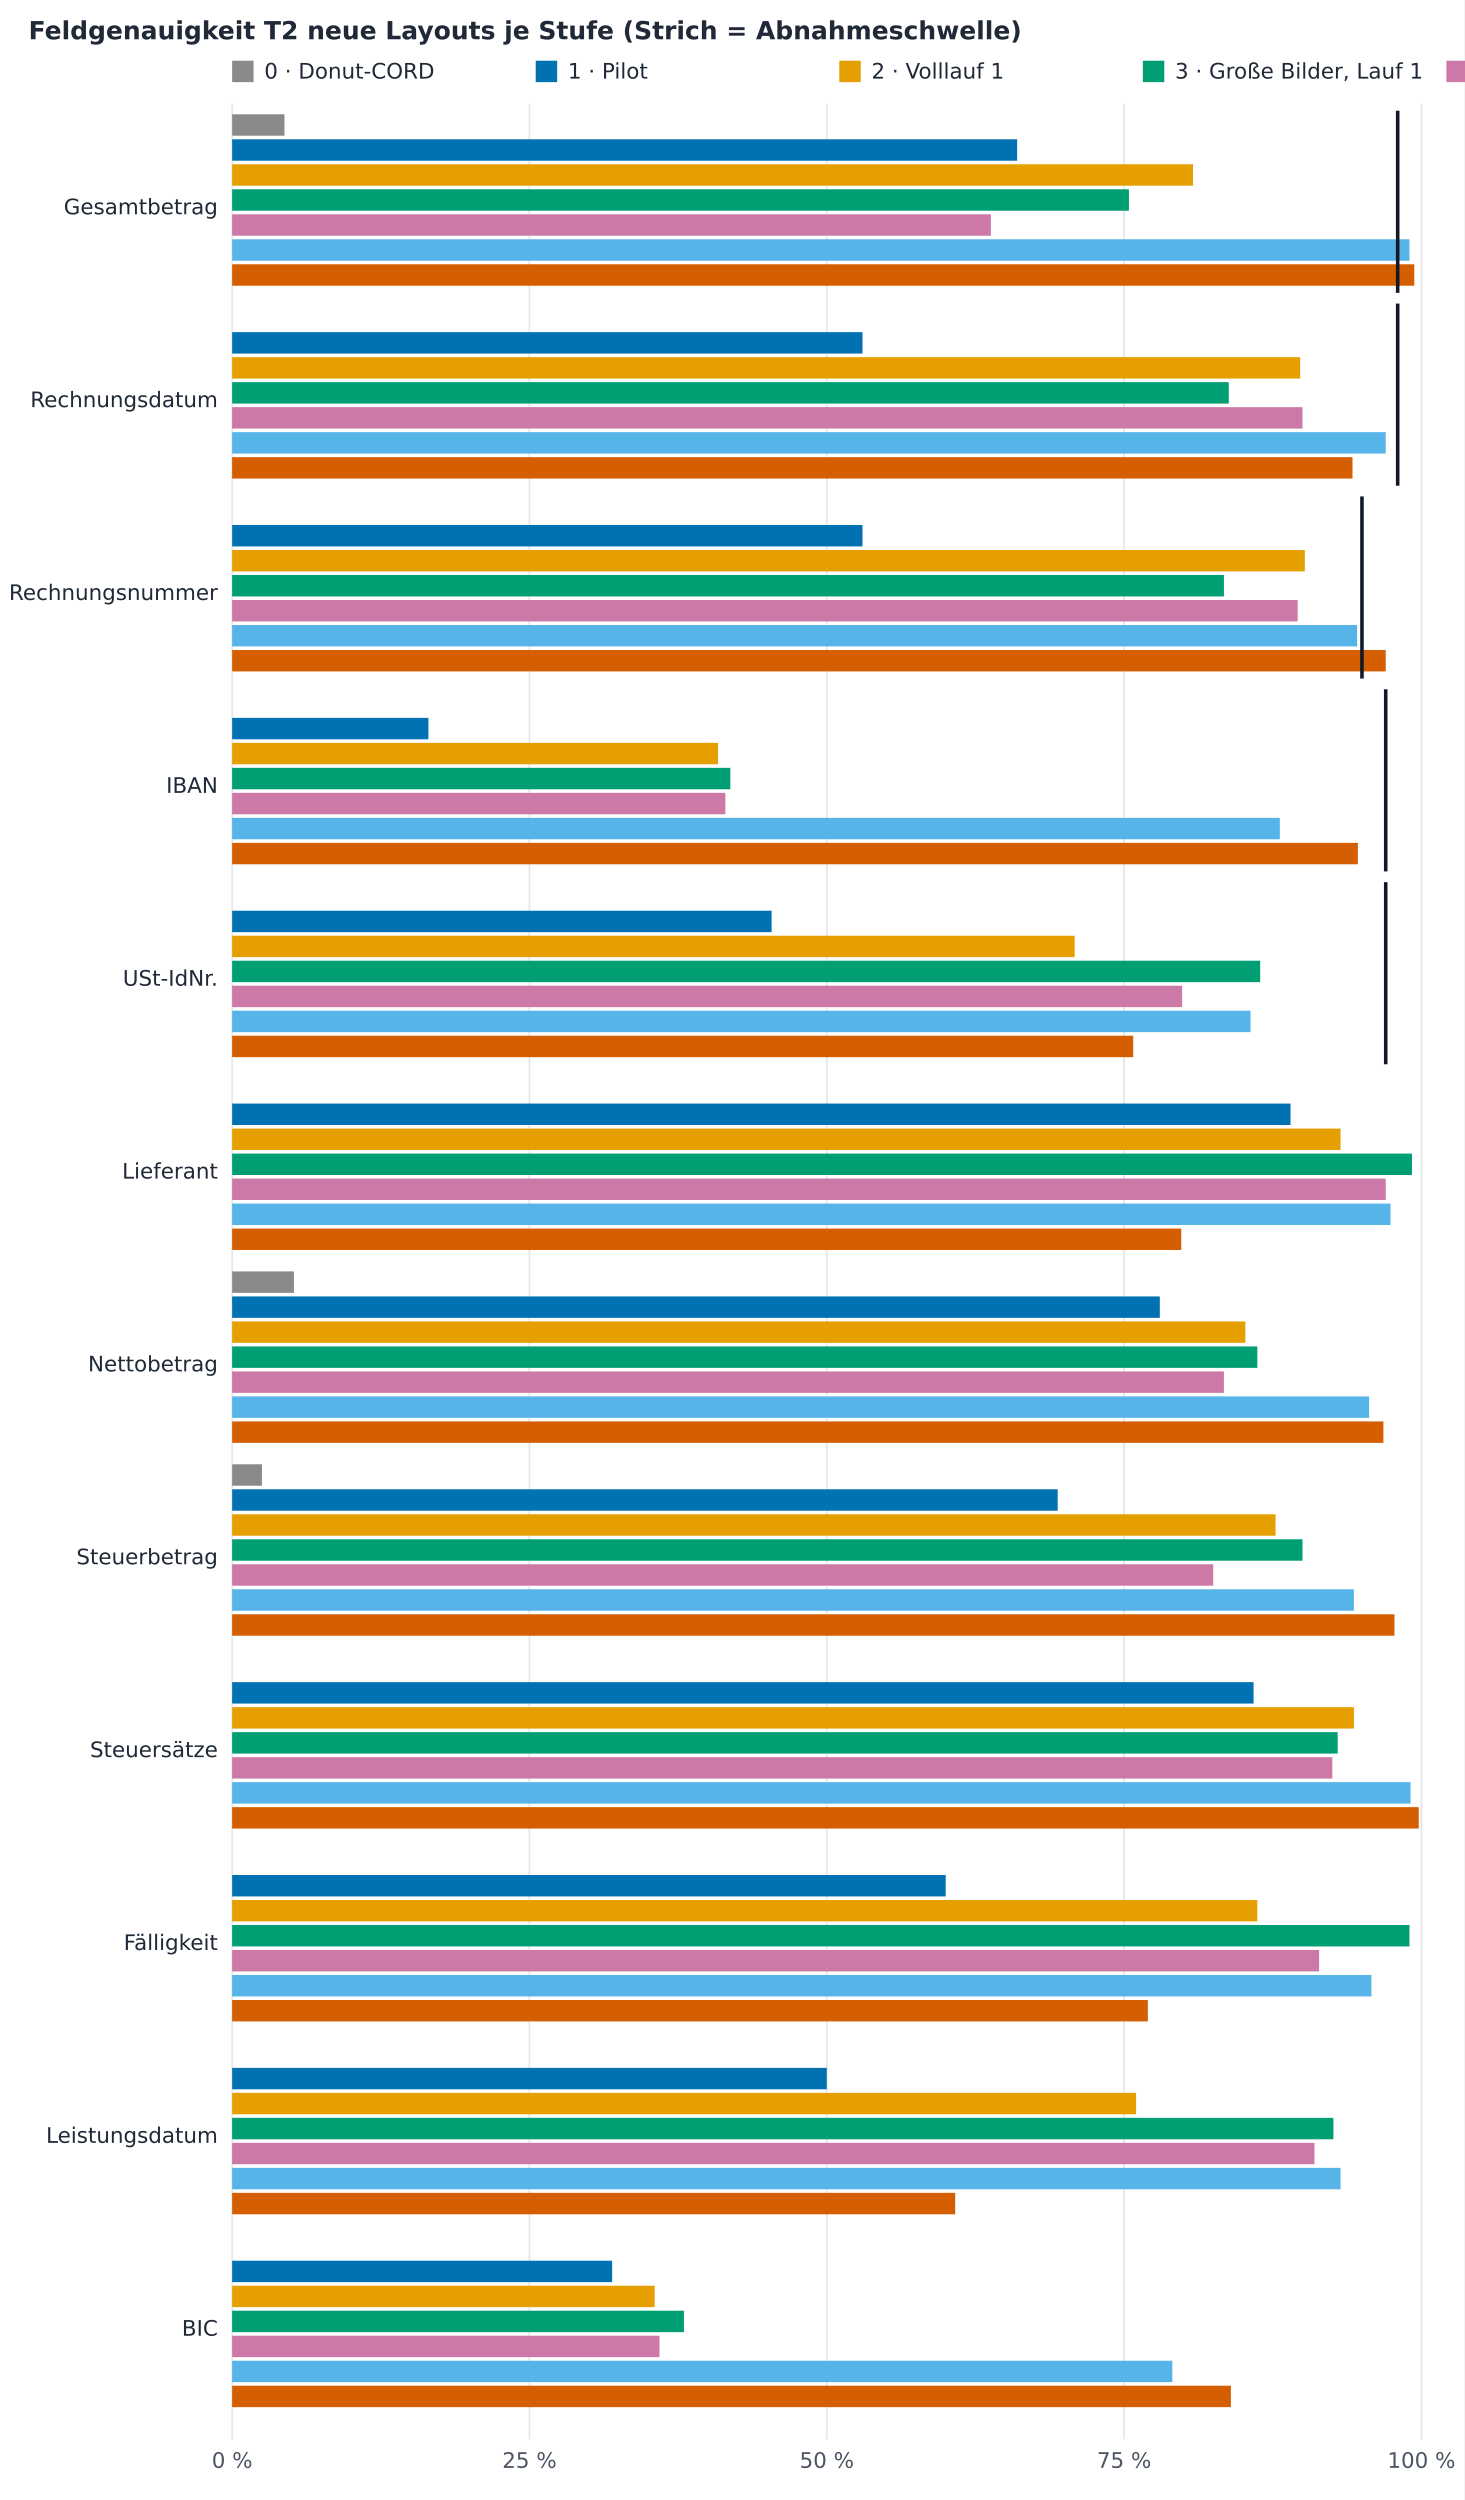
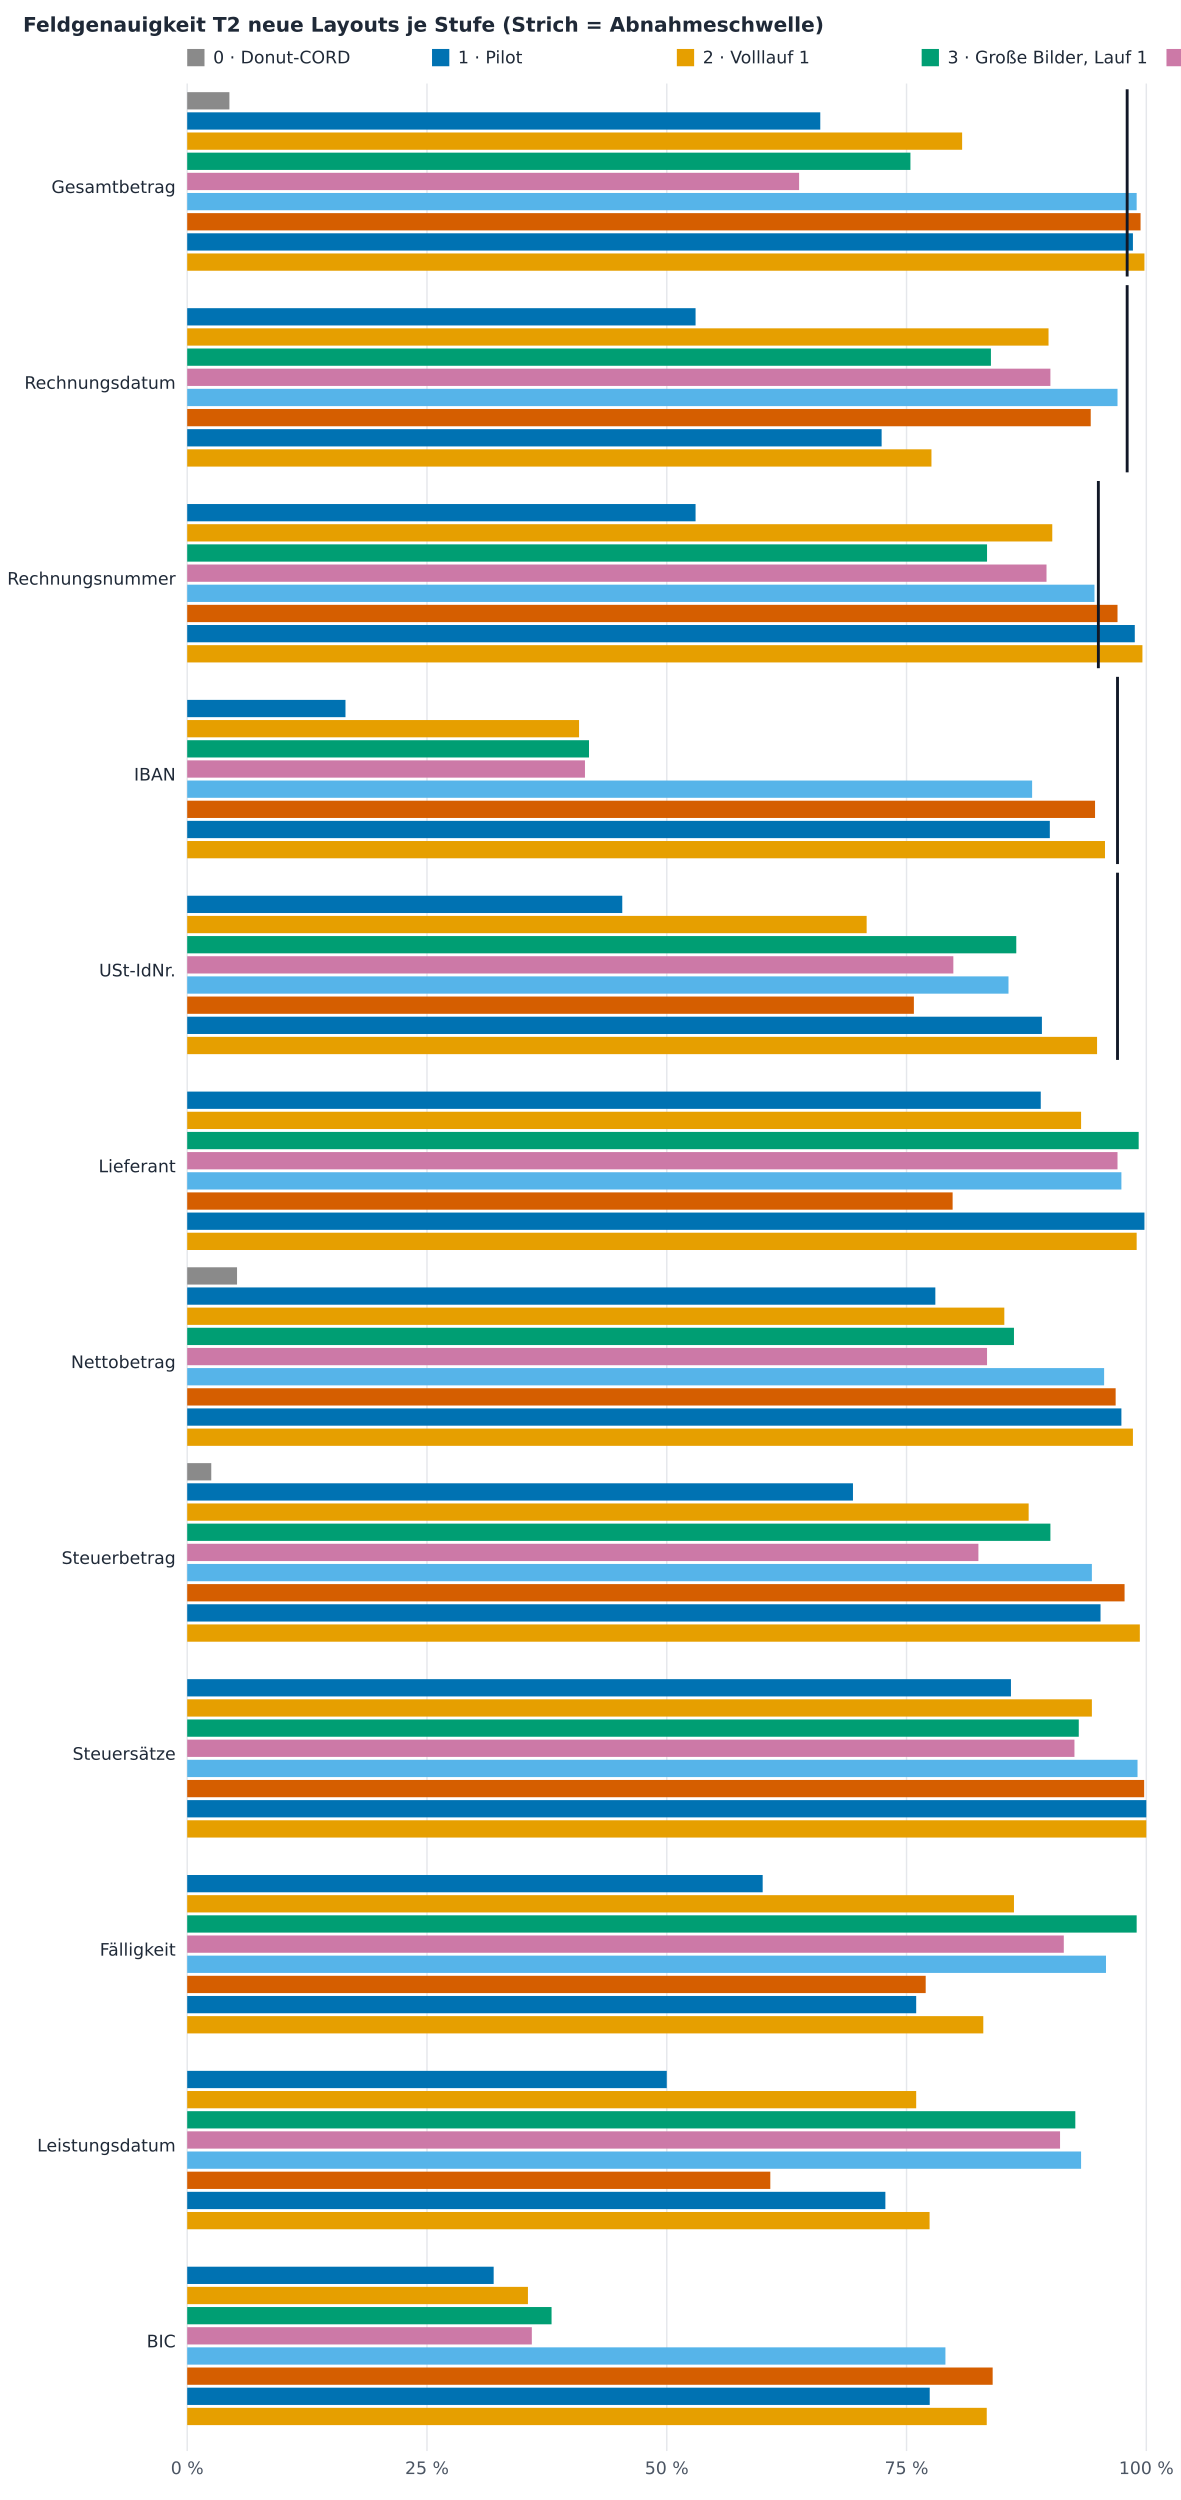
- <svg xmlns="http://www.w3.org/2000/svg" width="820" height="1400" viewBox="0 0 820 1400" font-family="DejaVu Sans, Arial, sans-serif" font-size="12">
-   <rect width="820" height="1400" fill="#ffffff" />
+ <svg xmlns="http://www.w3.org/2000/svg" width="820" height="1736" viewBox="0 0 820 1736" font-family="DejaVu Sans, Arial, sans-serif" font-size="12">
+   <rect width="820" height="1736" fill="#ffffff" />
  <text x="16" y="22" font-size="14" font-weight="bold" fill="#1f2937">Feldgenauigkeit T2 neue Layouts je Stufe (Strich = Abnahmeschwelle)</text>
-   <line x1="130.0" x2="130.0" y1="58" y2="1366" stroke="#e5e7eb" />
-   <text x="130.0" y="1382" text-anchor="middle" fill="#4b5563">0 %</text>
-   <line x1="296.5" x2="296.5" y1="58" y2="1366" stroke="#e5e7eb" />
-   <text x="296.5" y="1382" text-anchor="middle" fill="#4b5563">25 %</text>
-   <line x1="463.0" x2="463.0" y1="58" y2="1366" stroke="#e5e7eb" />
-   <text x="463.0" y="1382" text-anchor="middle" fill="#4b5563">50 %</text>
-   <line x1="629.5" x2="629.5" y1="58" y2="1366" stroke="#e5e7eb" />
-   <text x="629.5" y="1382" text-anchor="middle" fill="#4b5563">75 %</text>
-   <line x1="796.0" x2="796.0" y1="58" y2="1366" stroke="#e5e7eb" />
-   <text x="796.0" y="1382" text-anchor="middle" fill="#4b5563">100 %</text>
+   <line x1="130.0" x2="130.0" y1="58" y2="1702" stroke="#e5e7eb" />
+   <text x="130.0" y="1718" text-anchor="middle" fill="#4b5563">0 %</text>
+   <line x1="296.5" x2="296.5" y1="58" y2="1702" stroke="#e5e7eb" />
+   <text x="296.5" y="1718" text-anchor="middle" fill="#4b5563">25 %</text>
+   <line x1="463.0" x2="463.0" y1="58" y2="1702" stroke="#e5e7eb" />
+   <text x="463.0" y="1718" text-anchor="middle" fill="#4b5563">50 %</text>
+   <line x1="629.5" x2="629.5" y1="58" y2="1702" stroke="#e5e7eb" />
+   <text x="629.5" y="1718" text-anchor="middle" fill="#4b5563">75 %</text>
+   <line x1="796.0" x2="796.0" y1="58" y2="1702" stroke="#e5e7eb" />
+   <text x="796.0" y="1718" text-anchor="middle" fill="#4b5563">100 %</text>
  <rect x="130" y="34" width="12" height="12" fill="#8a8a8a" />
  <text x="148" y="44" fill="#1f2937">0 · Donut-CORD</text>
  <rect x="300" y="34" width="12" height="12" fill="#0072B2" />
  <text x="318" y="44" fill="#1f2937">1 · Pilot</text>
  <rect x="470" y="34" width="12" height="12" fill="#E69F00" />
  <text x="488" y="44" fill="#1f2937">2 · Volllauf 1</text>
  <rect x="640" y="34" width="12" height="12" fill="#009E73" />
  <text x="658" y="44" fill="#1f2937">3 · Große Bilder, Lauf 1</text>
  <rect x="810" y="34" width="12" height="12" fill="#CC79A7" />
  <text x="828" y="44" fill="#1f2937">3 · Große Bilder, Lauf 2</text>
  <rect x="980" y="34" width="12" height="12" fill="#56B4E9" />
  <text x="998" y="44" fill="#1f2937">4 · IBAN-Positionsvielfalt, Lauf 1</text>
  <rect x="1150" y="34" width="12" height="12" fill="#D55E00" />
  <text x="1168" y="44" fill="#1f2937">4 · IBAN-Positionsvielfalt, Lauf 2</text>
-   <text x="122" y="120.0" text-anchor="end" fill="#1f2937">Gesamtbetrag</text>
+   <rect x="1320" y="34" width="12" height="12" fill="#0072B2" />
+   <text x="1338" y="44" fill="#1f2937">5 · Kopfdatenvielfalt (Weitertraining), Lauf 1</text>
+   <rect x="1490" y="34" width="12" height="12" fill="#E69F00" />
+   <text x="1508" y="44" fill="#1f2937">5 · Kopfdatenvielfalt (Weitertraining), Lauf 2</text>
+   <text x="122" y="134.0" text-anchor="end" fill="#1f2937">Gesamtbetrag</text>
  <rect x="130" y="64" width="29.3" height="12" fill="#8a8a8a" />
  <rect x="130" y="78" width="439.6" height="12" fill="#0072B2" />
  <rect x="130" y="92" width="538.1" height="12" fill="#E69F00" />
  <rect x="130" y="106" width="502.2" height="12" fill="#009E73" />
  <rect x="130" y="120" width="424.9" height="12" fill="#CC79A7" />
  <rect x="130" y="134" width="659.3" height="12" fill="#56B4E9" />
  <rect x="130" y="148" width="662.0" height="12" fill="#D55E00" />
-   <line x1="782.7" x2="782.7" y1="62" y2="164" stroke="#111827" stroke-width="2" />
-   <text x="122" y="228.0" text-anchor="end" fill="#1f2937">Rechnungsdatum</text>
-   <rect x="130" y="172" width="0.0" height="12" fill="#8a8a8a" />
-   <rect x="130" y="186" width="353.0" height="12" fill="#0072B2" />
-   <rect x="130" y="200" width="598.1" height="12" fill="#E69F00" />
-   <rect x="130" y="214" width="558.1" height="12" fill="#009E73" />
-   <rect x="130" y="228" width="599.4" height="12" fill="#CC79A7" />
-   <rect x="130" y="242" width="646.0" height="12" fill="#56B4E9" />
-   <rect x="130" y="256" width="627.4" height="12" fill="#D55E00" />
-   <line x1="782.7" x2="782.7" y1="170" y2="272" stroke="#111827" stroke-width="2" />
-   <text x="122" y="336.0" text-anchor="end" fill="#1f2937">Rechnungsnummer</text>
-   <rect x="130" y="280" width="0.0" height="12" fill="#8a8a8a" />
-   <rect x="130" y="294" width="353.0" height="12" fill="#0072B2" />
-   <rect x="130" y="308" width="600.7" height="12" fill="#E69F00" />
-   <rect x="130" y="322" width="555.4" height="12" fill="#009E73" />
-   <rect x="130" y="336" width="596.7" height="12" fill="#CC79A7" />
-   <rect x="130" y="350" width="630.0" height="12" fill="#56B4E9" />
-   <rect x="130" y="364" width="646.0" height="12" fill="#D55E00" />
-   <line x1="762.7" x2="762.7" y1="278" y2="380" stroke="#111827" stroke-width="2" />
-   <text x="122" y="444.0" text-anchor="end" fill="#1f2937">IBAN</text>
-   <rect x="130" y="388" width="0.0" height="12" fill="#8a8a8a" />
-   <rect x="130" y="402" width="109.9" height="12" fill="#0072B2" />
-   <rect x="130" y="416" width="272.1" height="12" fill="#E69F00" />
-   <rect x="130" y="430" width="279.0" height="12" fill="#009E73" />
-   <rect x="130" y="444" width="276.2" height="12" fill="#CC79A7" />
-   <rect x="130" y="458" width="586.7" height="12" fill="#56B4E9" />
-   <rect x="130" y="472" width="630.4" height="12" fill="#D55E00" />
-   <line x1="776.0" x2="776.0" y1="386" y2="488" stroke="#111827" stroke-width="2" />
-   <text x="122" y="552.0" text-anchor="end" fill="#1f2937">USt-IdNr.</text>
-   <rect x="130" y="496" width="0.0" height="12" fill="#8a8a8a" />
-   <rect x="130" y="510" width="302.1" height="12" fill="#0072B2" />
-   <rect x="130" y="524" width="471.8" height="12" fill="#E69F00" />
-   <rect x="130" y="538" width="575.7" height="12" fill="#009E73" />
-   <rect x="130" y="552" width="532.0" height="12" fill="#CC79A7" />
-   <rect x="130" y="566" width="570.3" height="12" fill="#56B4E9" />
-   <rect x="130" y="580" width="504.6" height="12" fill="#D55E00" />
-   <line x1="776.0" x2="776.0" y1="494" y2="596" stroke="#111827" stroke-width="2" />
-   <text x="122" y="660.0" text-anchor="end" fill="#1f2937">Lieferant</text>
-   <rect x="130" y="604" width="0.0" height="12" fill="#8a8a8a" />
-   <rect x="130" y="618" width="592.7" height="12" fill="#0072B2" />
-   <rect x="130" y="632" width="620.7" height="12" fill="#E69F00" />
-   <rect x="130" y="646" width="660.7" height="12" fill="#009E73" />
-   <rect x="130" y="660" width="646.0" height="12" fill="#CC79A7" />
-   <rect x="130" y="674" width="648.7" height="12" fill="#56B4E9" />
-   <rect x="130" y="688" width="531.5" height="12" fill="#D55E00" />
-   <text x="122" y="768.0" text-anchor="end" fill="#1f2937">Nettobetrag</text>
-   <rect x="130" y="712" width="34.6" height="12" fill="#8a8a8a" />
-   <rect x="130" y="726" width="519.5" height="12" fill="#0072B2" />
-   <rect x="130" y="740" width="567.4" height="12" fill="#E69F00" />
-   <rect x="130" y="754" width="574.1" height="12" fill="#009E73" />
-   <rect x="130" y="768" width="555.4" height="12" fill="#CC79A7" />
-   <rect x="130" y="782" width="636.7" height="12" fill="#56B4E9" />
-   <rect x="130" y="796" width="644.7" height="12" fill="#D55E00" />
-   <text x="122" y="876.0" text-anchor="end" fill="#1f2937">Steuerbetrag</text>
-   <rect x="130" y="820" width="16.7" height="12" fill="#8a8a8a" />
-   <rect x="130" y="834" width="462.3" height="12" fill="#0072B2" />
-   <rect x="130" y="848" width="584.3" height="12" fill="#E69F00" />
-   <rect x="130" y="862" width="599.4" height="12" fill="#009E73" />
-   <rect x="130" y="876" width="549.4" height="12" fill="#CC79A7" />
-   <rect x="130" y="890" width="628.2" height="12" fill="#56B4E9" />
-   <rect x="130" y="904" width="650.9" height="12" fill="#D55E00" />
-   <text x="122" y="984.0" text-anchor="end" fill="#1f2937">Steuersätze</text>
-   <rect x="130" y="928" width="0.0" height="12" fill="#8a8a8a" />
-   <rect x="130" y="942" width="572.0" height="12" fill="#0072B2" />
-   <rect x="130" y="956" width="628.2" height="12" fill="#E69F00" />
-   <rect x="130" y="970" width="619.1" height="12" fill="#009E73" />
-   <rect x="130" y="984" width="616.1" height="12" fill="#CC79A7" />
-   <rect x="130" y="998" width="659.9" height="12" fill="#56B4E9" />
-   <rect x="130" y="1012" width="664.5" height="12" fill="#D55E00" />
-   <text x="122" y="1092.0" text-anchor="end" fill="#1f2937">Fälligkeit</text>
-   <rect x="130" y="1036" width="0.0" height="12" fill="#8a8a8a" />
-   <rect x="130" y="1050" width="399.6" height="12" fill="#0072B2" />
-   <rect x="130" y="1064" width="574.1" height="12" fill="#E69F00" />
-   <rect x="130" y="1078" width="659.3" height="12" fill="#009E73" />
-   <rect x="130" y="1092" width="608.7" height="12" fill="#CC79A7" />
-   <rect x="130" y="1106" width="638.0" height="12" fill="#56B4E9" />
-   <rect x="130" y="1120" width="512.8" height="12" fill="#D55E00" />
-   <text x="122" y="1200.0" text-anchor="end" fill="#1f2937">Leistungsdatum</text>
-   <rect x="130" y="1144" width="0.0" height="12" fill="#8a8a8a" />
-   <rect x="130" y="1158" width="333.0" height="12" fill="#0072B2" />
-   <rect x="130" y="1172" width="506.2" height="12" fill="#E69F00" />
-   <rect x="130" y="1186" width="616.7" height="12" fill="#009E73" />
-   <rect x="130" y="1200" width="606.1" height="12" fill="#CC79A7" />
-   <rect x="130" y="1214" width="620.7" height="12" fill="#56B4E9" />
-   <rect x="130" y="1228" width="404.9" height="12" fill="#D55E00" />
-   <text x="122" y="1308.0" text-anchor="end" fill="#1f2937">BIC</text>
-   <rect x="130" y="1252" width="0.0" height="12" fill="#8a8a8a" />
-   <rect x="130" y="1266" width="212.8" height="12" fill="#0072B2" />
-   <rect x="130" y="1280" width="236.6" height="12" fill="#E69F00" />
-   <rect x="130" y="1294" width="253.0" height="12" fill="#009E73" />
-   <rect x="130" y="1308" width="239.3" height="12" fill="#CC79A7" />
-   <rect x="130" y="1322" width="526.5" height="12" fill="#56B4E9" />
-   <rect x="130" y="1336" width="559.3" height="12" fill="#D55E00" />
+   <rect x="130" y="162" width="656.7" height="12" fill="#0072B2" />
+   <rect x="130" y="176" width="664.7" height="12" fill="#E69F00" />
+   <line x1="782.7" x2="782.7" y1="62" y2="192" stroke="#111827" stroke-width="2" />
+   <text x="122" y="270.0" text-anchor="end" fill="#1f2937">Rechnungsdatum</text>
+   <rect x="130" y="200" width="0.0" height="12" fill="#8a8a8a" />
+   <rect x="130" y="214" width="353.0" height="12" fill="#0072B2" />
+   <rect x="130" y="228" width="598.1" height="12" fill="#E69F00" />
+   <rect x="130" y="242" width="558.1" height="12" fill="#009E73" />
+   <rect x="130" y="256" width="599.4" height="12" fill="#CC79A7" />
+   <rect x="130" y="270" width="646.0" height="12" fill="#56B4E9" />
+   <rect x="130" y="284" width="627.4" height="12" fill="#D55E00" />
+   <rect x="130" y="298" width="482.2" height="12" fill="#0072B2" />
+   <rect x="130" y="312" width="516.8" height="12" fill="#E69F00" />
+   <line x1="782.7" x2="782.7" y1="198" y2="328" stroke="#111827" stroke-width="2" />
+   <text x="122" y="406.0" text-anchor="end" fill="#1f2937">Rechnungsnummer</text>
+   <rect x="130" y="336" width="0.0" height="12" fill="#8a8a8a" />
+   <rect x="130" y="350" width="353.0" height="12" fill="#0072B2" />
+   <rect x="130" y="364" width="600.7" height="12" fill="#E69F00" />
+   <rect x="130" y="378" width="555.4" height="12" fill="#009E73" />
+   <rect x="130" y="392" width="596.7" height="12" fill="#CC79A7" />
+   <rect x="130" y="406" width="630.0" height="12" fill="#56B4E9" />
+   <rect x="130" y="420" width="646.0" height="12" fill="#D55E00" />
+   <rect x="130" y="434" width="658.0" height="12" fill="#0072B2" />
+   <rect x="130" y="448" width="663.3" height="12" fill="#E69F00" />
+   <line x1="762.7" x2="762.7" y1="334" y2="464" stroke="#111827" stroke-width="2" />
+   <text x="122" y="542.0" text-anchor="end" fill="#1f2937">IBAN</text>
+   <rect x="130" y="472" width="0.0" height="12" fill="#8a8a8a" />
+   <rect x="130" y="486" width="109.9" height="12" fill="#0072B2" />
+   <rect x="130" y="500" width="272.1" height="12" fill="#E69F00" />
+   <rect x="130" y="514" width="279.0" height="12" fill="#009E73" />
+   <rect x="130" y="528" width="276.2" height="12" fill="#CC79A7" />
+   <rect x="130" y="542" width="586.7" height="12" fill="#56B4E9" />
+   <rect x="130" y="556" width="630.4" height="12" fill="#D55E00" />
+   <rect x="130" y="570" width="599.0" height="12" fill="#0072B2" />
+   <rect x="130" y="584" width="637.3" height="12" fill="#E69F00" />
+   <line x1="776.0" x2="776.0" y1="470" y2="600" stroke="#111827" stroke-width="2" />
+   <text x="122" y="678.0" text-anchor="end" fill="#1f2937">USt-IdNr.</text>
+   <rect x="130" y="608" width="0.0" height="12" fill="#8a8a8a" />
+   <rect x="130" y="622" width="302.1" height="12" fill="#0072B2" />
+   <rect x="130" y="636" width="471.8" height="12" fill="#E69F00" />
+   <rect x="130" y="650" width="575.7" height="12" fill="#009E73" />
+   <rect x="130" y="664" width="532.0" height="12" fill="#CC79A7" />
+   <rect x="130" y="678" width="570.3" height="12" fill="#56B4E9" />
+   <rect x="130" y="692" width="504.6" height="12" fill="#D55E00" />
+   <rect x="130" y="706" width="593.5" height="12" fill="#0072B2" />
+   <rect x="130" y="720" width="631.8" height="12" fill="#E69F00" />
+   <line x1="776.0" x2="776.0" y1="606" y2="736" stroke="#111827" stroke-width="2" />
+   <text x="122" y="814.0" text-anchor="end" fill="#1f2937">Lieferant</text>
+   <rect x="130" y="744" width="0.0" height="12" fill="#8a8a8a" />
+   <rect x="130" y="758" width="592.7" height="12" fill="#0072B2" />
+   <rect x="130" y="772" width="620.7" height="12" fill="#E69F00" />
+   <rect x="130" y="786" width="660.7" height="12" fill="#009E73" />
+   <rect x="130" y="800" width="646.0" height="12" fill="#CC79A7" />
+   <rect x="130" y="814" width="648.7" height="12" fill="#56B4E9" />
+   <rect x="130" y="828" width="531.5" height="12" fill="#D55E00" />
+   <rect x="130" y="842" width="664.7" height="12" fill="#0072B2" />
+   <rect x="130" y="856" width="659.3" height="12" fill="#E69F00" />
+   <text x="122" y="950.0" text-anchor="end" fill="#1f2937">Nettobetrag</text>
+   <rect x="130" y="880" width="34.6" height="12" fill="#8a8a8a" />
+   <rect x="130" y="894" width="519.5" height="12" fill="#0072B2" />
+   <rect x="130" y="908" width="567.4" height="12" fill="#E69F00" />
+   <rect x="130" y="922" width="574.1" height="12" fill="#009E73" />
+   <rect x="130" y="936" width="555.4" height="12" fill="#CC79A7" />
+   <rect x="130" y="950" width="636.7" height="12" fill="#56B4E9" />
+   <rect x="130" y="964" width="644.7" height="12" fill="#D55E00" />
+   <rect x="130" y="978" width="648.7" height="12" fill="#0072B2" />
+   <rect x="130" y="992" width="656.7" height="12" fill="#E69F00" />
+   <text x="122" y="1086.0" text-anchor="end" fill="#1f2937">Steuerbetrag</text>
+   <rect x="130" y="1016" width="16.7" height="12" fill="#8a8a8a" />
+   <rect x="130" y="1030" width="462.3" height="12" fill="#0072B2" />
+   <rect x="130" y="1044" width="584.3" height="12" fill="#E69F00" />
+   <rect x="130" y="1058" width="599.4" height="12" fill="#009E73" />
+   <rect x="130" y="1072" width="549.4" height="12" fill="#CC79A7" />
+   <rect x="130" y="1086" width="628.2" height="12" fill="#56B4E9" />
+   <rect x="130" y="1100" width="650.9" height="12" fill="#D55E00" />
+   <rect x="130" y="1114" width="634.2" height="12" fill="#0072B2" />
+   <rect x="130" y="1128" width="661.5" height="12" fill="#E69F00" />
+   <text x="122" y="1222.0" text-anchor="end" fill="#1f2937">Steuersätze</text>
+   <rect x="130" y="1152" width="0.0" height="12" fill="#8a8a8a" />
+   <rect x="130" y="1166" width="572.0" height="12" fill="#0072B2" />
+   <rect x="130" y="1180" width="628.2" height="12" fill="#E69F00" />
+   <rect x="130" y="1194" width="619.1" height="12" fill="#009E73" />
+   <rect x="130" y="1208" width="616.1" height="12" fill="#CC79A7" />
+   <rect x="130" y="1222" width="659.9" height="12" fill="#56B4E9" />
+   <rect x="130" y="1236" width="664.5" height="12" fill="#D55E00" />
+   <rect x="130" y="1250" width="666.0" height="12" fill="#0072B2" />
+   <rect x="130" y="1264" width="666.0" height="12" fill="#E69F00" />
+   <text x="122" y="1358.0" text-anchor="end" fill="#1f2937">Fälligkeit</text>
+   <rect x="130" y="1288" width="0.0" height="12" fill="#8a8a8a" />
+   <rect x="130" y="1302" width="399.6" height="12" fill="#0072B2" />
+   <rect x="130" y="1316" width="574.1" height="12" fill="#E69F00" />
+   <rect x="130" y="1330" width="659.3" height="12" fill="#009E73" />
+   <rect x="130" y="1344" width="608.7" height="12" fill="#CC79A7" />
+   <rect x="130" y="1358" width="638.0" height="12" fill="#56B4E9" />
+   <rect x="130" y="1372" width="512.8" height="12" fill="#D55E00" />
+   <rect x="130" y="1386" width="506.2" height="12" fill="#0072B2" />
+   <rect x="130" y="1400" width="552.8" height="12" fill="#E69F00" />
+   <text x="122" y="1494.0" text-anchor="end" fill="#1f2937">Leistungsdatum</text>
+   <rect x="130" y="1424" width="0.0" height="12" fill="#8a8a8a" />
+   <rect x="130" y="1438" width="333.0" height="12" fill="#0072B2" />
+   <rect x="130" y="1452" width="506.2" height="12" fill="#E69F00" />
+   <rect x="130" y="1466" width="616.7" height="12" fill="#009E73" />
+   <rect x="130" y="1480" width="606.1" height="12" fill="#CC79A7" />
+   <rect x="130" y="1494" width="620.7" height="12" fill="#56B4E9" />
+   <rect x="130" y="1508" width="404.9" height="12" fill="#D55E00" />
+   <rect x="130" y="1522" width="484.8" height="12" fill="#0072B2" />
+   <rect x="130" y="1536" width="515.5" height="12" fill="#E69F00" />
+   <text x="122" y="1630.0" text-anchor="end" fill="#1f2937">BIC</text>
+   <rect x="130" y="1560" width="0.0" height="12" fill="#8a8a8a" />
+   <rect x="130" y="1574" width="212.8" height="12" fill="#0072B2" />
+   <rect x="130" y="1588" width="236.6" height="12" fill="#E69F00" />
+   <rect x="130" y="1602" width="253.0" height="12" fill="#009E73" />
+   <rect x="130" y="1616" width="239.3" height="12" fill="#CC79A7" />
+   <rect x="130" y="1630" width="526.5" height="12" fill="#56B4E9" />
+   <rect x="130" y="1644" width="559.3" height="12" fill="#D55E00" />
+   <rect x="130" y="1658" width="515.6" height="12" fill="#0072B2" />
+   <rect x="130" y="1672" width="555.2" height="12" fill="#E69F00" />
</svg>
